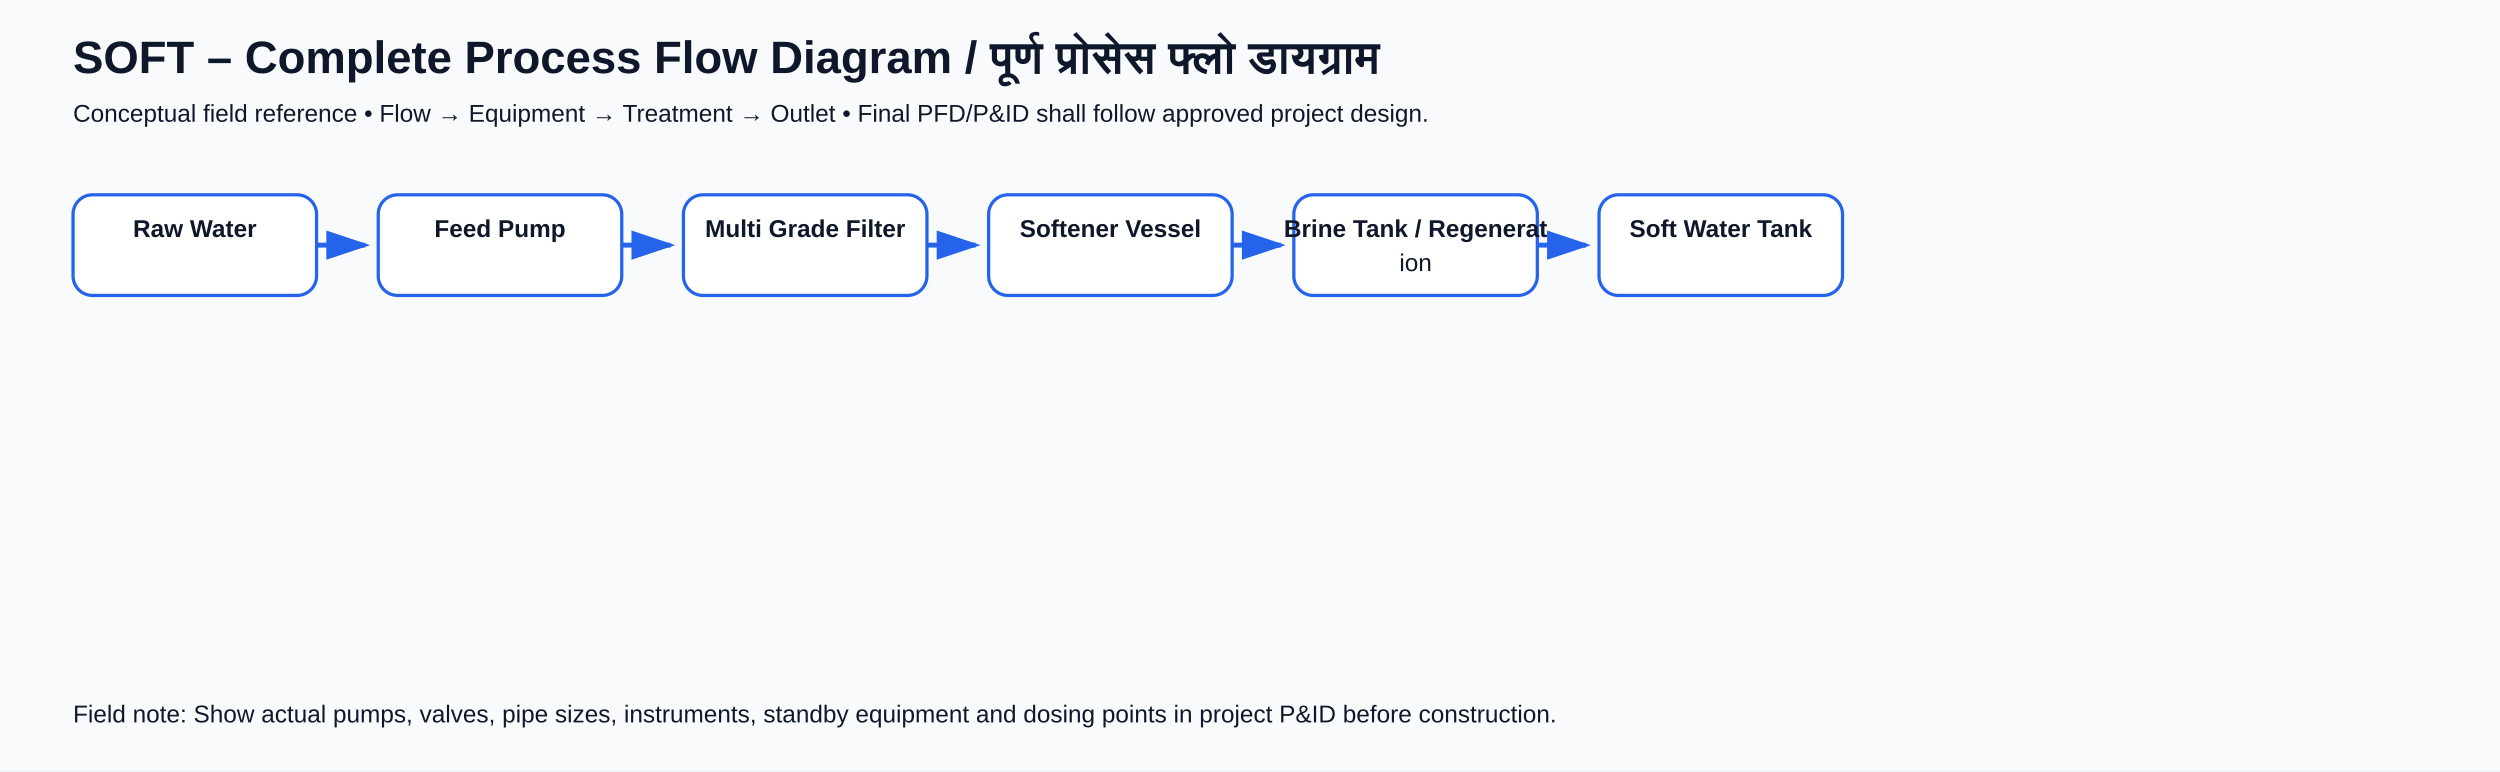
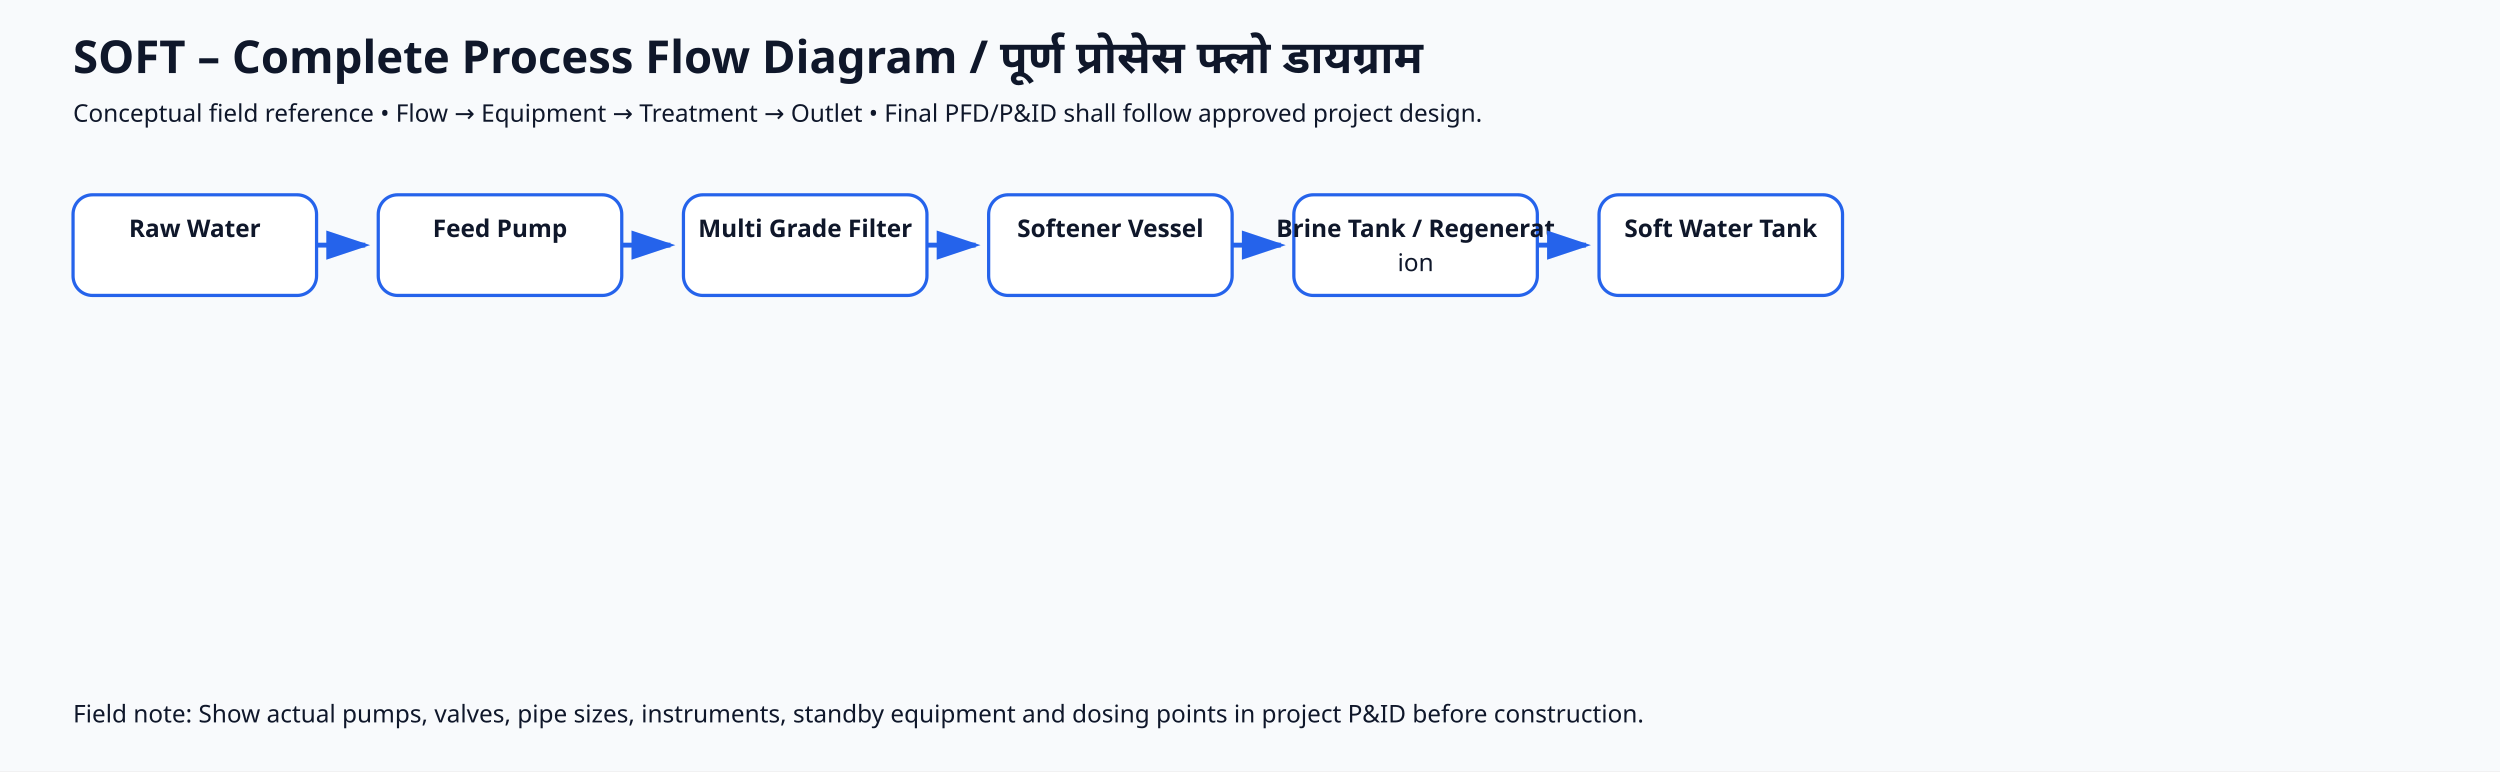
<svg xmlns="http://www.w3.org/2000/svg" width="1540" height="475" viewBox="0 0 1540 475">
  <defs>
    <marker id="a" markerWidth="10" markerHeight="10" refX="8" refY="3" orient="auto">
      <path d="M0,0 L0,6 L9,3 z" fill="#2563eb" />
    </marker>
-     <style>.t{font-family:Arial,sans-serif;fill:#0f172a}.b{fill:#fff;stroke:#2563eb;stroke-width:2}.l{stroke:#2563eb;stroke-width:3;fill:none;marker-end:url(#a)}.s{font-size:15px;font-weight:700}.n{font-size:15px}.h{font-size:28px;font-weight:700}</style>
+     <style>.t{font-family:'Noto Sans','Noto Sans Devanagari',sans-serif;fill:#0f172a}.b{fill:#fff;stroke:#2563eb;stroke-width:2}.l{stroke:#2563eb;stroke-width:3;fill:none;marker-end:url(#a)}.s{font-size:15px;font-weight:700}.n{font-size:15px}.h{font-size:28px;font-weight:700}</style>
  </defs>
  <rect width="100%" height="100%" fill="#f8fafc" />
  <text class="t h" x="45" y="45">SOFT – Complete Process Flow Diagram / पूर्ण प्रोसेस फ्लो डायग्राम</text>
  <text class="t n" x="45" y="75">Conceptual field reference • Flow → Equipment → Treatment → Outlet • Final PFD/P&amp;ID shall follow approved project design.</text>
  <rect class="b" x="45" y="120" rx="12" width="150" height="62" />
  <text class="t s" text-anchor="middle" x="120.0" y="146">Raw Water</text>
  <rect class="b" x="233" y="120" rx="12" width="150" height="62" />
  <text class="t s" text-anchor="middle" x="308.0" y="146">Feed Pump</text>
  <rect class="b" x="421" y="120" rx="12" width="150" height="62" />
  <text class="t s" text-anchor="middle" x="496.0" y="146">Multi Grade Filter</text>
  <rect class="b" x="609" y="120" rx="12" width="150" height="62" />
  <text class="t s" text-anchor="middle" x="684.0" y="146">Softener Vessel</text>
  <rect class="b" x="797" y="120" rx="12" width="150" height="62" />
  <text class="t s" text-anchor="middle" x="872.0" y="146">Brine Tank / Regenerat</text>
  <text class="t n" text-anchor="middle" x="872.0" y="167">ion</text>
  <rect class="b" x="985" y="120" rx="12" width="150" height="62" />
  <text class="t s" text-anchor="middle" x="1060.0" y="146">Soft Water Tank</text>
  <path class="l" d="M195,151.0 L225,151.0" />
  <path class="l" d="M383,151.0 L413,151.0" />
  <path class="l" d="M571,151.0 L601,151.0" />
  <path class="l" d="M759,151.0 L789,151.0" />
  <path class="l" d="M947,151.0 L977,151.0" />
  <text class="t n" x="45" y="445">Field note: Show actual pumps, valves, pipe sizes, instruments, standby equipment and dosing points in project P&amp;ID before construction.</text>
</svg>
